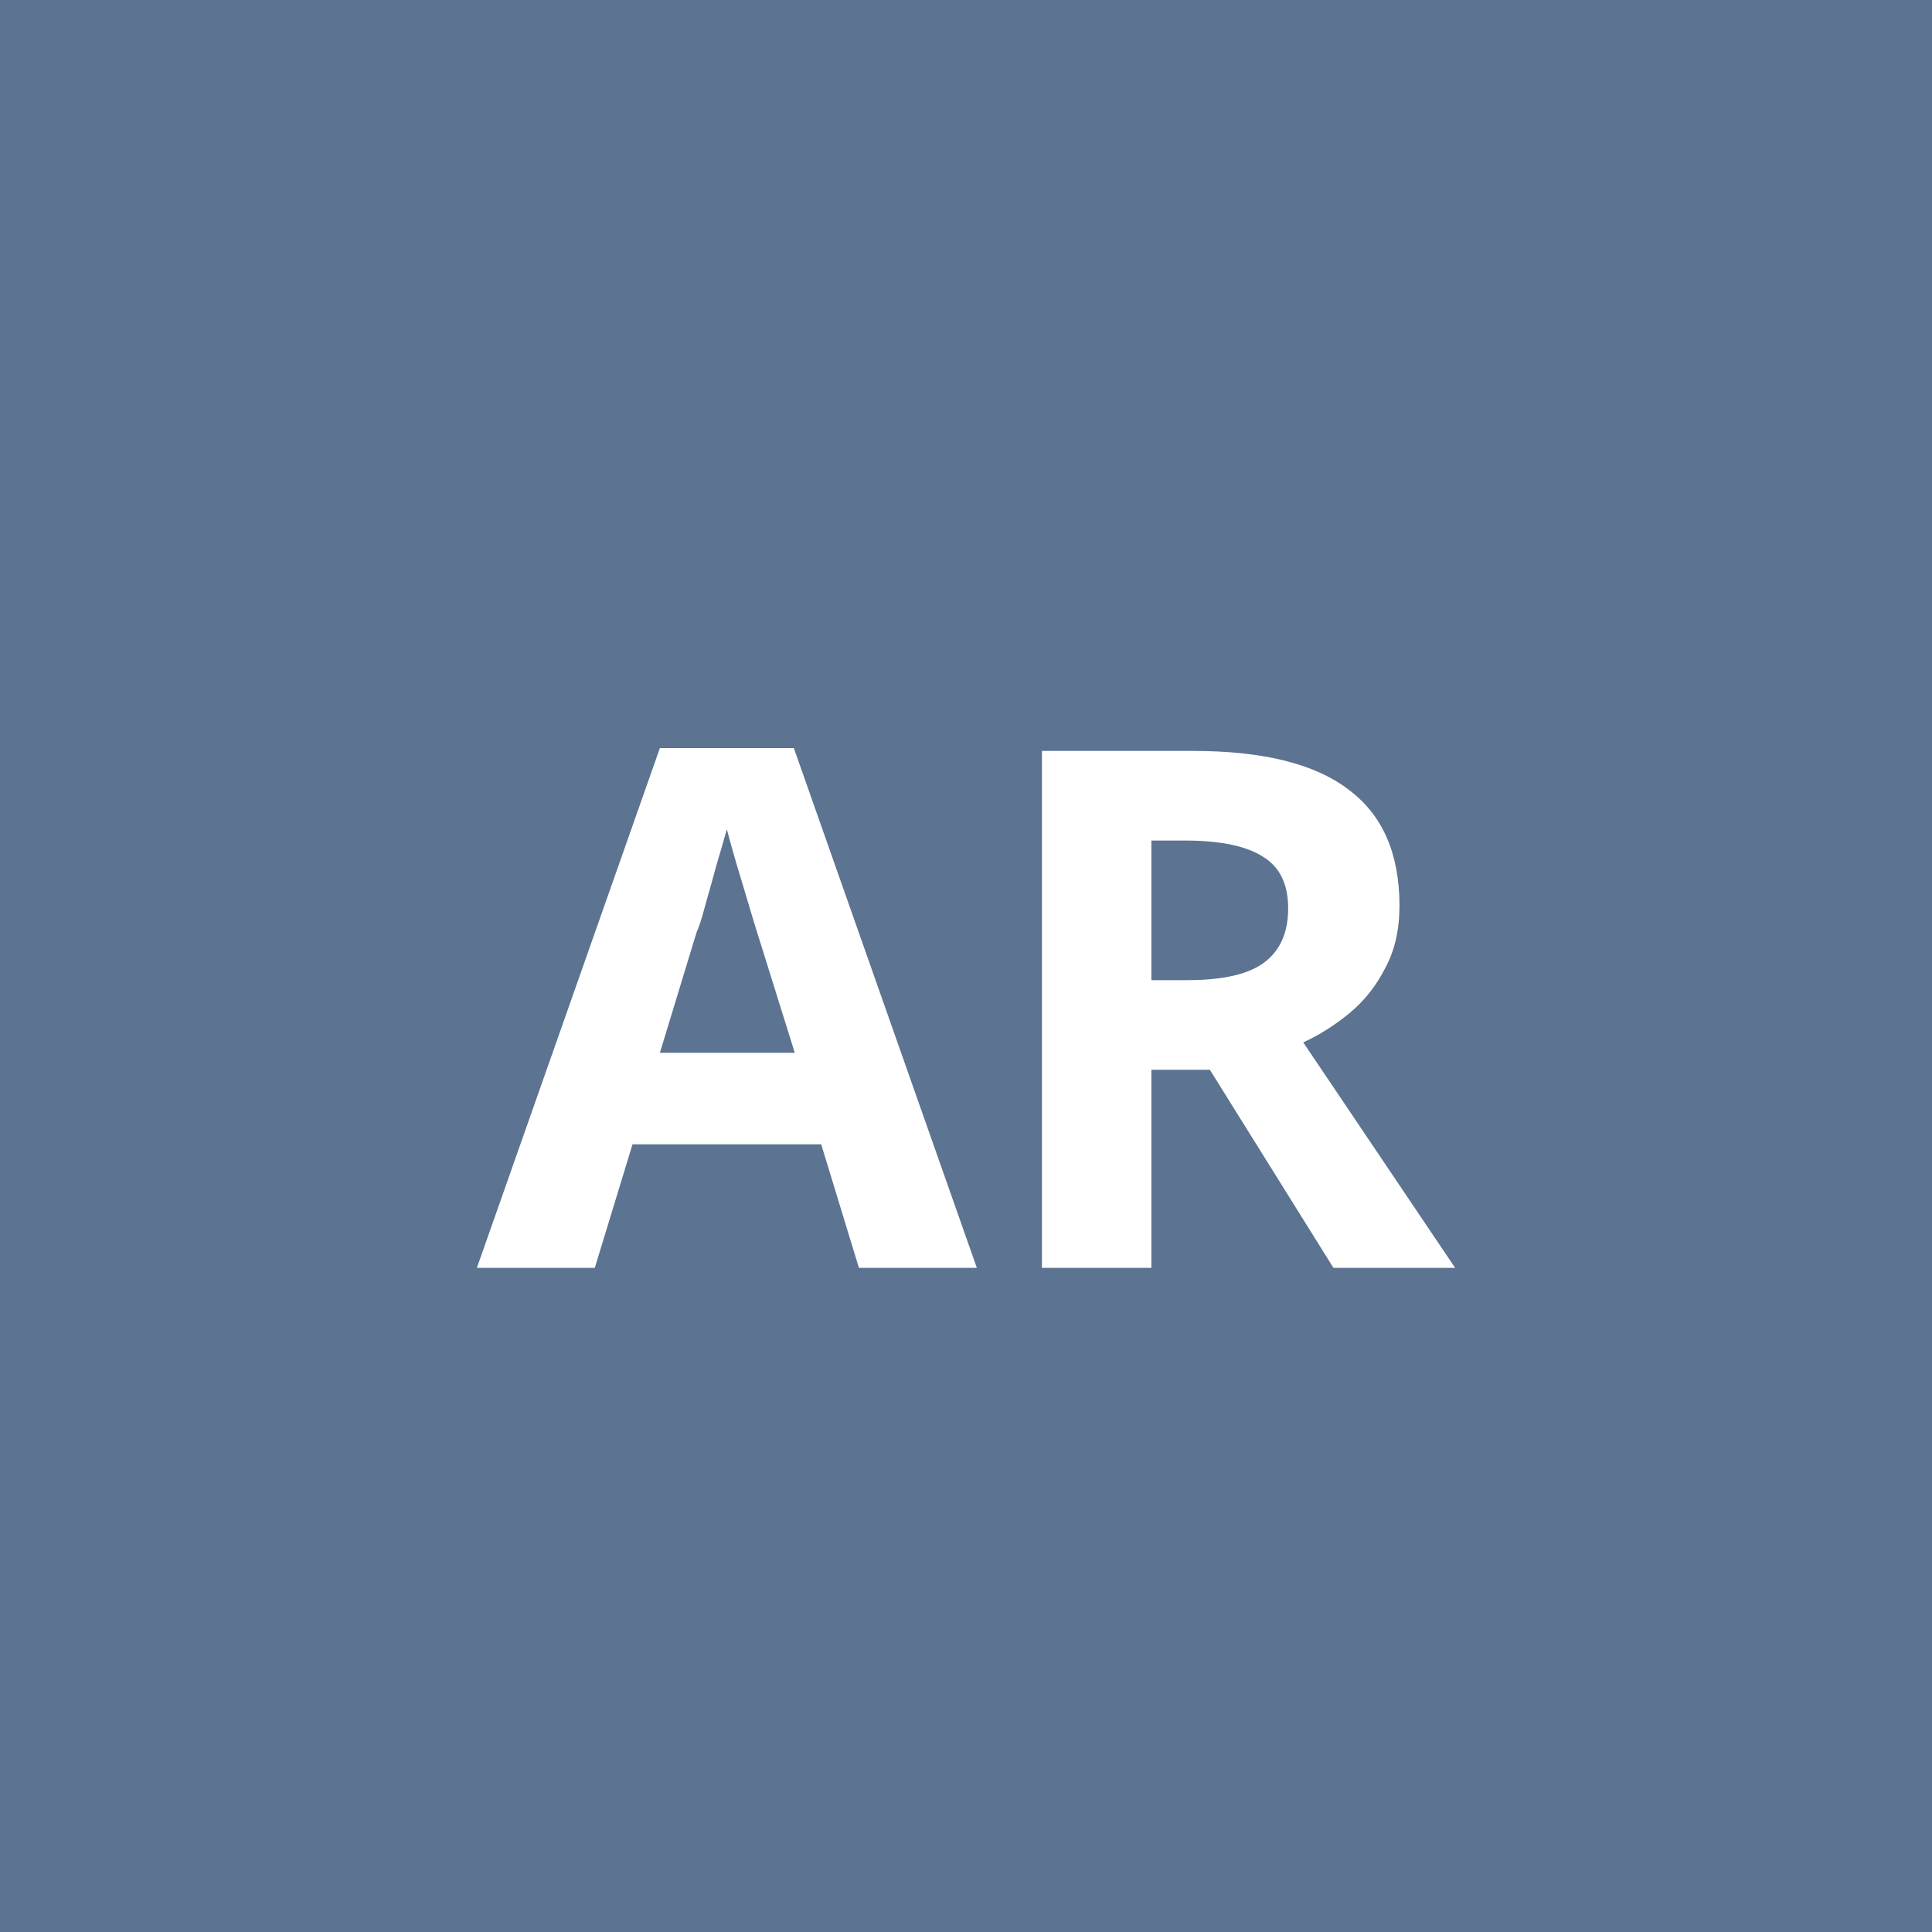
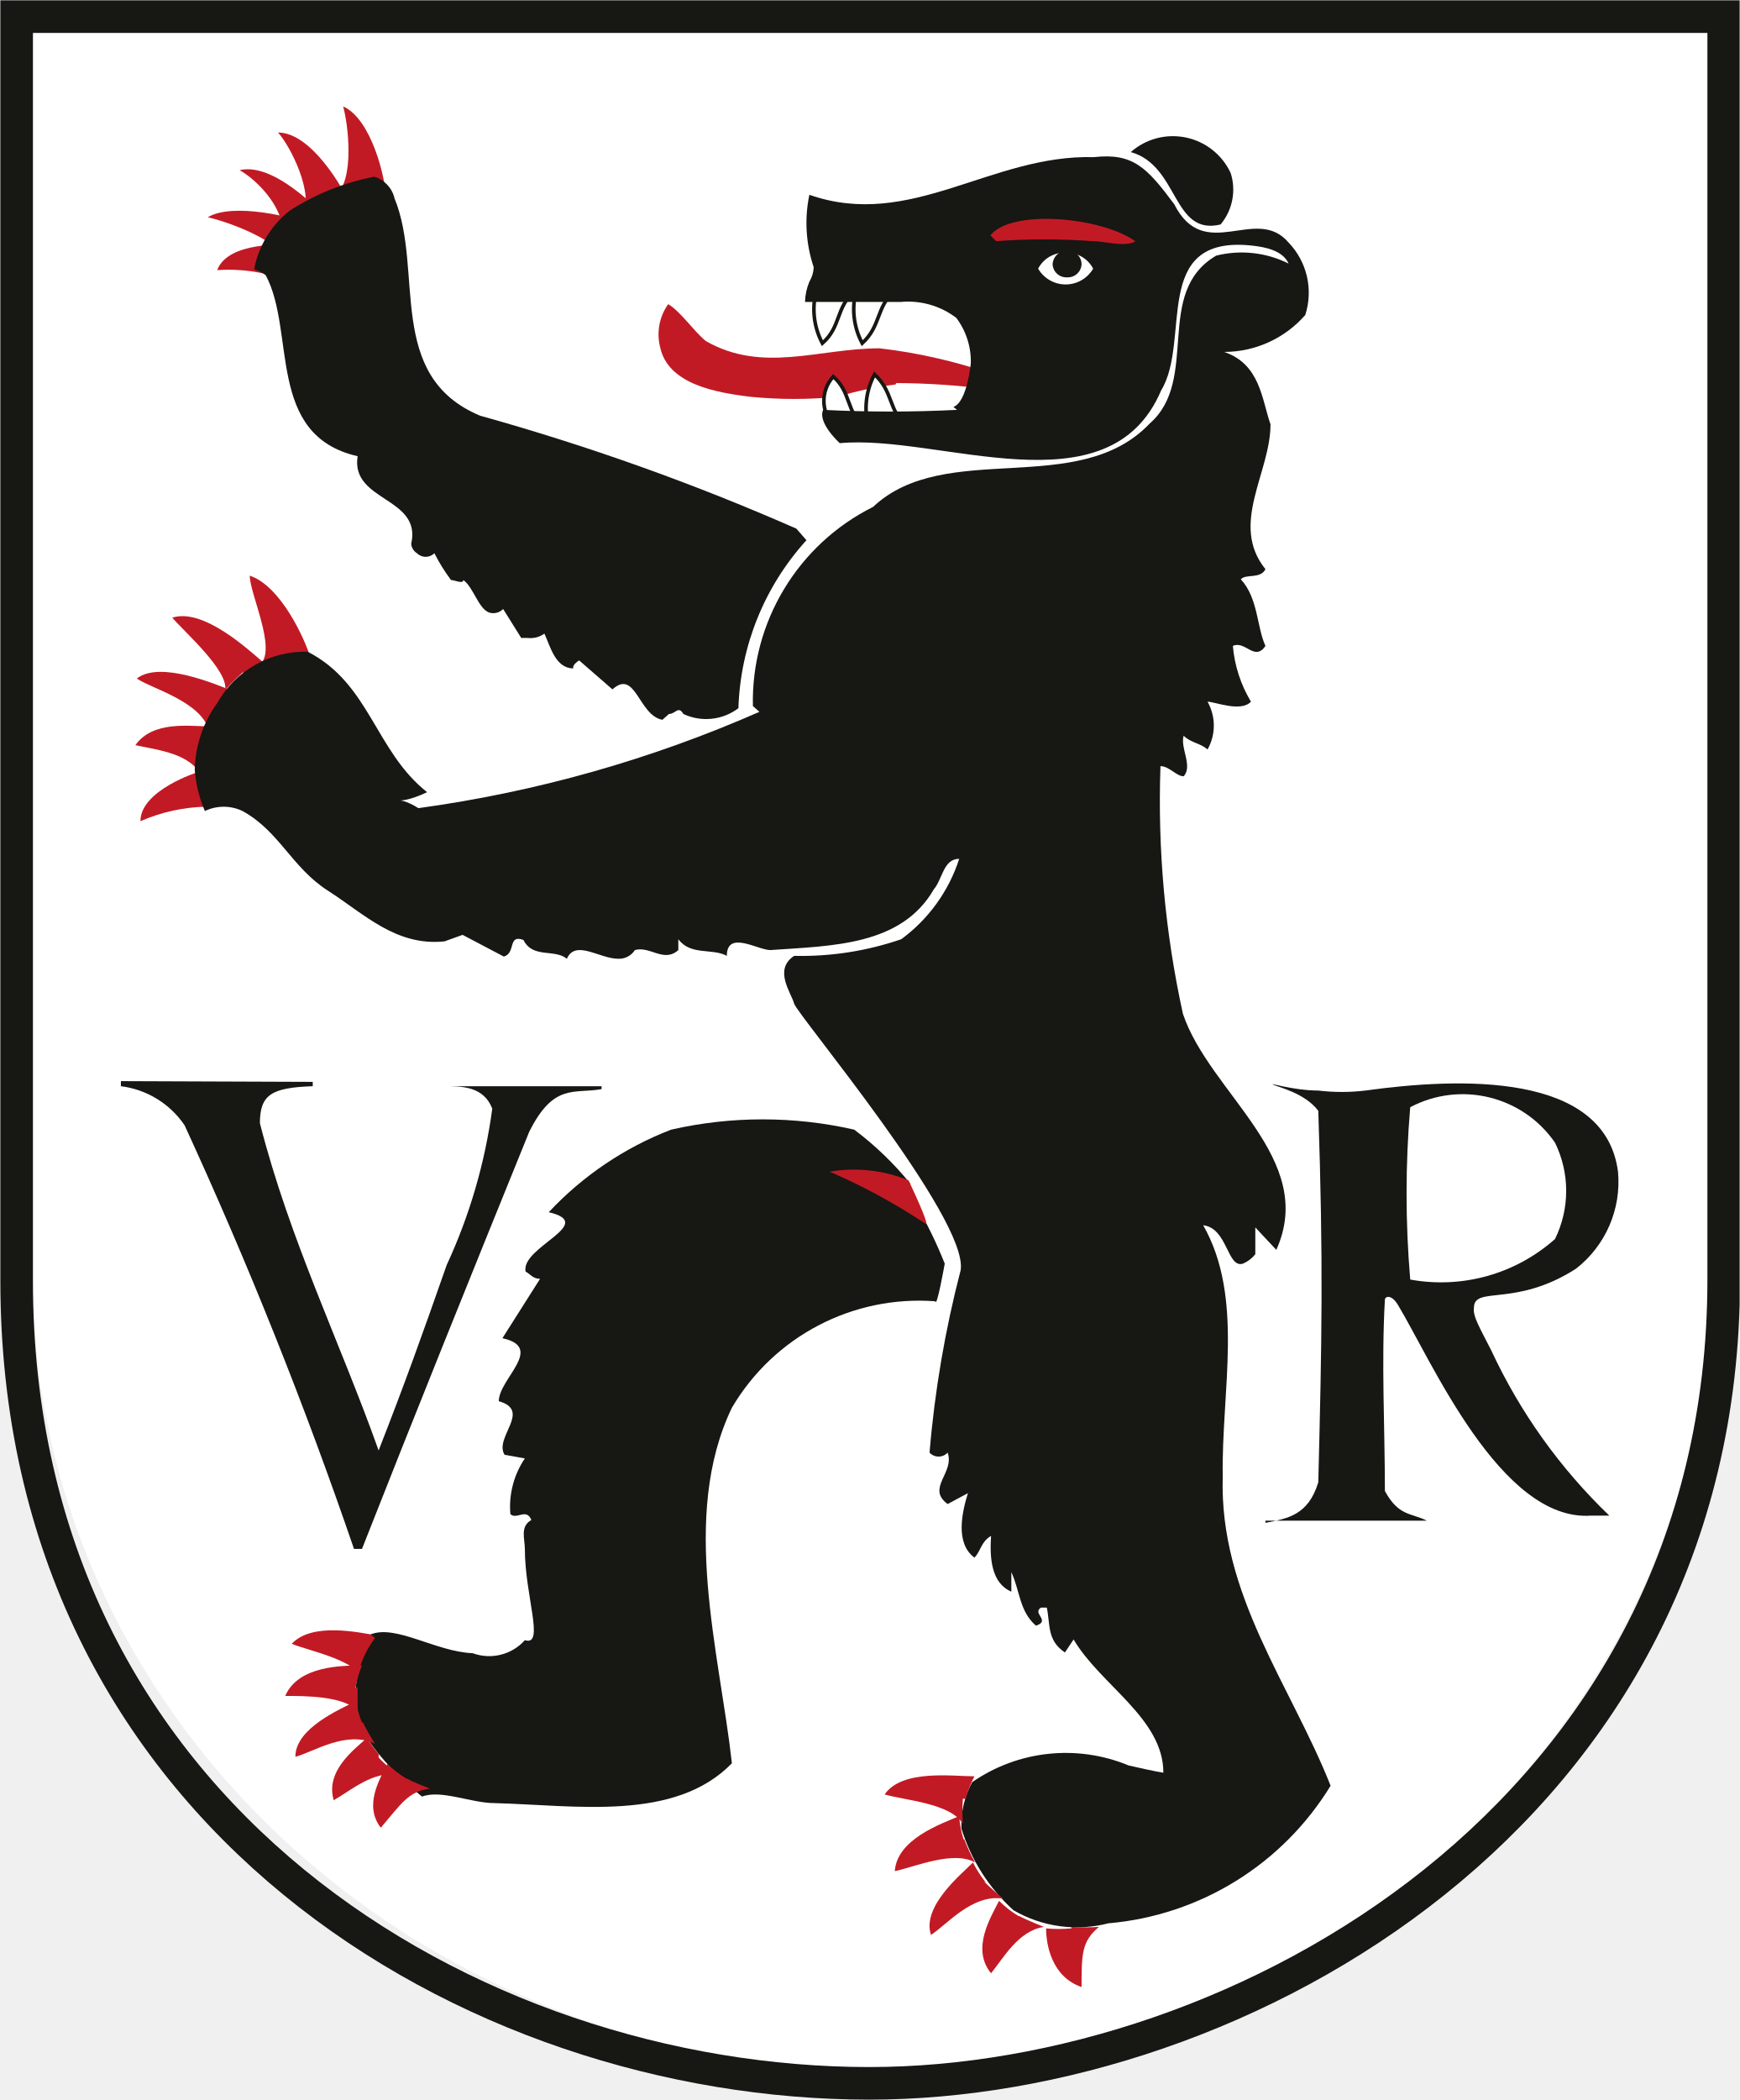
- <svg xmlns="http://www.w3.org/2000/svg" viewBox="0 0 32 32">
-   <rect width="32" height="32" fill="#5C7391" />
-   <text x="16" y="21" font-family="sans-serif" font-size="12" font-weight="700" fill="#fff" text-anchor="middle">AR</text>
+ <svg xmlns="http://www.w3.org/2000/svg" viewBox="0 0 24.03 29" preserveAspectRatio="xMinYMid">
+   <defs>
+     <style>.cls-1,.cls-4,.cls-8,.cls-9{fill:none;}.cls-2{clip-path:url(#clip-path);}.cls-3{fill:#fff;}.cls-4{stroke:#fff;stroke-width:0.02px;}.cls-4,.cls-8{stroke-miterlimit:11.47;}.cls-5{fill:#faf214;}.cls-6{fill:#c21a24;}.cls-7{fill:#171714;}.cls-8,.cls-9{stroke:#171714;}.cls-8{stroke-width:0.05px;}.cls-9{stroke-miterlimit:3.86;stroke-width:0.45px;}</style>
+     <clipPath id="clip-path">
+       <rect class="cls-1" width="24.03" height="29" />
+     </clipPath>
+   </defs>
+   <g>
+     <g>
+       <g class="cls-2">
+         <path class="cls-3" d="M5.85,23.52a22.19,22.19,0,0,1,3.08.15.62.62,0,0,1,.32.83l0,0a.63.63,0,0,0-.45-.75,18.71,18.71,0,0,0-3-.19.53.53,0,0,1-.35-.5.73.73,0,0,0,.47.44" />
+         <path class="cls-4" d="M5.85,23.52a22.19,22.19,0,0,1,3.08.15.62.62,0,0,1,.32.83l0,0a.63.63,0,0,0-.45-.75,18.71,18.71,0,0,0-3-.19.53.53,0,0,1-.35-.5A.73.73,0,0,0,5.85,23.52Z" />
+       </g>
+       <path class="cls-5" d="M4.79,25.9l-.25-.21Z" />
+       <g class="cls-2">
+         <path class="cls-3" d="M23.64.4.45.42v17.2c0,6,5.2,10.94,11.59,10.94s11.59-4.9,11.59-10.94Z" />
+         <path class="cls-6" d="M3.36,9.32a1.9,1.9,0,0,1,.28-.17c-.2-.17-.83-.76-1.26-.62.16.19.78.73.73,1a2.86,2.86,0,0,1,.25-.25" />
+         <path class="cls-6" d="M3,9.78a1.26,1.26,0,0,1,.21-.24c-.23-.09-1-.42-1.32-.17.2.14.88.31,1,.72A2.17,2.17,0,0,1,3,9.78" />
+         <path class="cls-6" d="M2.77,10.33a1.34,1.34,0,0,1,.1-.3c-.25,0-.76-.08-1,.26.26.06.7.1.88.37a2.39,2.39,0,0,1,0-.33" />
+         <path class="cls-6" d="M3.95,9.09a1.8,1.8,0,0,1,.34,0c-.07-.25-.41-1-.84-1.14,0,.25.37,1,.15,1.22l.35-.09" />
+         <path class="cls-6" d="M2.74,10.66s-.8.25-.8.68a2.39,2.39,0,0,1,.92-.2Z" />
+         <path class="cls-6" d="M5.08,22.87a1.4,1.4,0,0,1,.15-.28c-.28-.05-.92-.19-1.2.11.24.1.85.21,1,.49a2.61,2.61,0,0,1,.08-.32" />
+         <path class="cls-7" d="M17,2.39a.75.75,0,0,1-.14.71c-.67.16-.57-.81-1.24-1A.88.88,0,0,1,17,2.39" />
+         <path class="cls-6" d="M4.51,2.83a1.51,1.51,0,0,1,.33,0c-.1-.23-.54-1-1-1C4,2,4.36,2.69,4.17,3a2.77,2.77,0,0,1,.34-.12" />
+         <path class="cls-6" d="M4.16,3.1a1.94,1.94,0,0,1,.29-.16c-.18-.16-.71-.69-1.14-.59.25.14.68.57.59,1a2.85,2.85,0,0,1,.26-.23" />
+         <path class="cls-6" d="M4.11,3.36a1.22,1.22,0,0,1,.2-.25C4.08,3,3.22,2.79,2.87,3c.27.06,1,.32,1.1.62,0,0,.09-.22.14-.31" />
+         <path class="cls-6" d="M5,2.68a1.59,1.59,0,0,1,.33.05c0-.26-.2-1.09-.59-1.26.07.25.16,1-.1,1.23a2.42,2.42,0,0,1,.36,0" />
+         <path class="cls-6" d="M4,3.38c-.06,0-.85-.05-1,.35a2.28,2.28,0,0,1,.93.13Z" />
+         <path class="cls-7" d="M4,2.91a3.34,3.34,0,0,1,1.17-.47.41.41,0,0,1,.28.3c.41,1-.13,2.45,1.18,3A32.7,32.7,0,0,1,11,7.3l.14.16a3.62,3.62,0,0,0-.94,2.32.74.74,0,0,1-.76.08c-.07-.12-.11,0-.2,0l-.09.08c-.33-.06-.37-.71-.69-.42L8,9.12s-.1.06-.08.11c-.25,0-.32-.31-.4-.48a.33.33,0,0,1-.23.06l-.09,0-.25-.4a.19.19,0,0,1-.19.05c-.15-.05-.22-.35-.36-.45,0,.06-.12,0-.17,0A2.54,2.54,0,0,1,6,7.64a.17.17,0,0,1-.24,0,.17.17,0,0,1-.08-.13c.15-.65-.84-.58-.74-1.21-1.27-.29-.85-1.72-1.27-2.5a.46.46,0,0,0-.16-.08A1.35,1.35,0,0,1,4,2.91" />
+         <path class="cls-7" d="M1.67,14.93V15a1.25,1.25,0,0,1,.88.54,62.29,62.29,0,0,1,2.34,5.85H5c.72-1.83,1.51-3.79,2.31-5.76.34-.68.62-.52,1-.59V15H6.13V15c.25,0,.55,0,.67.31a7.52,7.52,0,0,1-.63,2.16c-.35,1-.58,1.64-.94,2.56C4.7,18.54,4,17.12,3.59,15.51c0-.4.17-.49.73-.51v-.06Z" />
+         <path class="cls-7" d="M19.71,21V21c-.22-.11-.39-.06-.58-.41,0-.89-.05-1.77,0-2.64,0-.05.09-.08.18.07.46.76,1.42,3,2.67,2.91h.25a7.61,7.61,0,0,1-1.63-2.28c-.14-.28-.26-.47-.24-.59,0-.31.57,0,1.41-.54a1.52,1.52,0,0,0,.58-1.34c-.18-1.38-2.19-1.3-3.49-1.12a2.74,2.74,0,0,1-.65,0c-.35,0-.71-.12-.62-.08s.44.12.62.36c.07,2.09.05,3.15,0,5.13-.14.46-.43.5-.73.56V21Z" />
+         <path class="cls-3" d="M21.48,15.78a1.51,1.51,0,0,1,0,1.33,2.37,2.37,0,0,1-2,.56,14,14,0,0,1,0-2.38,1.55,1.55,0,0,1,2,.49" />
+         <path class="cls-7" d="M5.12,22.57c.35-.14.9.24,1.41.26a.66.66,0,0,0,.72-.18c.28.09,0-.61,0-1.26,0-.14-.07-.31.09-.4-.07-.17-.2,0-.29-.08a1.19,1.19,0,0,1,.2-.77l-.28-.05c-.15-.24.38-.61-.08-.74,0-.31.64-.74.05-.87l.52-.82c-.1,0-.14-.07-.2-.1-.07-.34,1-.66.32-.82a4.56,4.56,0,0,1,1.69-1.14,5.7,5.7,0,0,1,2.53,0,4.41,4.41,0,0,1,.77.74c0,.21.23.48.48,1.11,0,0-.11.62-.13.52a3,3,0,0,0-2.81,1.47c-.72,1.5-.17,3.38,0,4.91-.79.81-2.15.58-3.28.55-.32,0-.74-.19-1-.09,0,0-.85-.67-.91-1.19a1.36,1.36,0,0,1,.26-1" />
+         <path class="cls-6" d="M12.77,16.89a8.37,8.37,0,0,0-1.31-.71,2,2,0,0,1,1.09.12s.34.71.22.59" />
+         <path class="cls-3" d="M11.28,4a1,1,0,0,0,.08.74c.26-.23.18-.48.44-.72Z" />
+         <path class="cls-8" d="M11.28,4a1,1,0,0,0,.08.74c.26-.23.18-.48.44-.72Z" />
+         <path class="cls-6" d="M12.38,5.29a10.12,10.12,0,0,1,1.31.09V5.16a7.32,7.32,0,0,0-1.54-.35c-.84,0-1.61.35-2.4-.1-.18-.15-.34-.4-.52-.51a.72.72,0,0,0-.11.6c.11.5.75.62,1.25.68a6.18,6.18,0,0,0,1.2,0,4.54,4.54,0,0,1,.8-.17" />
+         <path class="cls-3" d="M11.83,4a1,1,0,0,0,.08.74c.26-.24.19-.49.44-.72Z" />
+         <path class="cls-8" d="M11.83,4a1,1,0,0,0,.08.74c.26-.24.19-.49.44-.72Z" />
+         <path class="cls-3" d="M11.56,5.92a.5.5,0,0,1-.05-.72c.25.22.17.47.44.73Z" />
+         <path class="cls-8" d="M11.56,5.92a.5.5,0,0,1-.05-.72c.25.22.17.47.44.73Z" />
+         <path class="cls-3" d="M12,5.91a1,1,0,0,1,.08-.74c.26.24.19.49.44.72Z" />
+         <path class="cls-8" d="M12,5.91a1,1,0,0,1,.08-.74c.26.24.19.49.44.72Z" />
+         <path class="cls-7" d="M13.17,5.62c.19-.07.24-.6.24-.6a1,1,0,0,0-.2-.63,1.1,1.1,0,0,0-.77-.22H11.12a.77.77,0,0,1,.06-.28.42.42,0,0,0,.06-.2,1.91,1.91,0,0,1-.06-1c1.4.49,2.51-.56,3.93-.52.54-.06.73.14,1.11.65.42.83,1.13,0,1.58.53a1,1,0,0,1,.23,1,1.49,1.49,0,0,1-1.12.51c.5.17.52.66.64,1,0,.67-.57,1.38-.07,2-.07.14-.27.06-.34.14.24.26.22.66.34.92-.15.22-.28-.08-.45,0a1.79,1.79,0,0,0,.25.77c-.14.15-.5,0-.6,0a.67.67,0,0,1,0,.66c-.1-.09-.23-.09-.33-.19-.05.17.13.42,0,.56-.1,0-.2-.14-.32-.14A13.7,13.7,0,0,0,16.34,14c.37,1.1,1.86,2,1.29,3.26l-.29-.31,0,.37a.43.43,0,0,1-.17.13c-.22.07-.21-.49-.55-.53.57,1,.25,2.29.27,3.47-.05,1.63.94,2.88,1.49,4.27a4,4,0,0,1-3.07,1.9A1.74,1.74,0,0,1,14,26.38a2.52,2.52,0,0,1-.72-1.13,1.23,1.23,0,0,1,.15-.64,2.27,2.27,0,0,1,2.16-.23c.39.09.48.1.48.1,0-.75-.87-1.21-1.24-1.84l-.12.18c-.25-.17-.2-.38-.25-.62h-.08c-.13.08.14.18-.07.25-.23-.2-.22-.48-.34-.74l0,.27c-.28-.12-.3-.47-.28-.77-.14.08-.14.21-.23.3-.27-.2-.17-.63-.09-.89l-.28.15c-.3-.22.1-.43,0-.71a.17.17,0,0,1-.25,0,14.92,14.92,0,0,1,.43-2.52c.11-.71-2.26-3.53-2.3-3.68s-.29-.47,0-.66a4.25,4.25,0,0,0,1.48-.23,2.23,2.23,0,0,0,.8-1.11c-.22,0-.23.28-.35.42-.45.78-1.4.78-2.26.84-.17,0-.6-.28-.6.08-.2-.11-.5,0-.67-.23v.15c-.2.18-.39-.06-.6,0a.26.26,0,0,1-.23.12c-.26,0-.59-.27-.71,0-.17-.14-.47,0-.6-.26-.22-.08-.1.18-.27.23l-.57-.3L6.14,13c-.67.07-1.11-.38-1.61-.7s-.67-.82-1.18-1.1a.6.6,0,0,0-.52,0,1.77,1.77,0,0,1-.14-.57A1.62,1.62,0,0,1,3,9.71,1.39,1.39,0,0,1,4.25,9c.86.44.93,1.37,1.65,1.94-.49.23-.47,0-.12.22a17.65,17.65,0,0,0,4.71-1.33l-.09-.08A3,3,0,0,1,12.06,7c1-.94,2.83-.11,3.82-1.15.7-.61.05-1.81.92-2.32a1.45,1.45,0,0,1,1,.11c-.08-.18-.32-.23-.52-.25-1.39-.14-.82,1.31-1.24,2-.72,1.7-3.07.6-4.44.73,0,0-.31-.28-.23-.46a18.43,18.43,0,0,0,1.85,0" />
+         <path class="cls-6" d="M15.69,3.33c-.15.09-.42,0-.6,0a9.08,9.08,0,0,0-1.33,0l-.08-.08c.3-.37,1.54-.25,2,.08" />
+         <path class="cls-3" d="M14.34,3.71a.41.41,0,0,1,.38-.22.41.41,0,0,1,.38.22.44.44,0,0,1-.76,0" />
+         <path class="cls-7" d="M14.74,3.83a.19.19,0,0,0,.2-.18.19.19,0,0,0-.2-.19.2.2,0,0,0-.2.19.19.19,0,0,0,.2.18" />
+         <path class="cls-6" d="M4.91,23.31A1.48,1.48,0,0,1,5,23c-.27,0-.88,0-1.06.42.27,0,.82,0,1,.21,0,0,0-.24,0-.33" />
+         <path class="cls-6" d="M5,23.79a1.29,1.29,0,0,1-.08-.3c-.21.11-.84.37-.84.77.24-.06.7-.37,1.1-.18a3,3,0,0,1-.17-.3" />
+         <path class="cls-6" d="M5.23,24.22A1.42,1.42,0,0,1,5.07,24c-.18.16-.58.46-.46.86.23-.13.55-.41.88-.35,0,0-.19-.16-.26-.24" />
+         <path class="cls-6" d="M5.61,24.56a1.7,1.7,0,0,1-.26-.2c-.1.2-.33.57-.09.88.29-.34.38-.5.68-.54,0,0-.24-.09-.32-.14" />
+         <path class="cls-6" d="M14.07,26.46a1.41,1.41,0,0,1-.27-.21c-.11.22-.39.66-.11,1,.17-.21.38-.59.73-.64,0,0-.25-.1-.34-.15" />
+         <path class="cls-6" d="M14.8,26.63a1.86,1.86,0,0,1-.35,0c0,.23.08.67.49.81,0-.45,0-.63.24-.83a3.28,3.28,0,0,1-.38,0" />
+         <path class="cls-6" d="M13.31,25.4a1.33,1.33,0,0,1-.06-.32c-.26.11-.86.32-.89.76.28-.06.81-.29,1.11-.12a2.24,2.24,0,0,1-.15-.32" />
+         <path class="cls-6" d="M13.62,26a1.59,1.59,0,0,1-.18-.28c-.17.17-.71.61-.58,1,.22-.14.57-.57,1-.5a3.63,3.63,0,0,1-.27-.24" />
+         <path class="cls-6" d="M13.34,24.84a1.6,1.6,0,0,1,.12-.31c-.3,0-1-.1-1.24.25.26.08.92.12,1.08.41a2.66,2.66,0,0,1,0-.35" />
+         <path class="cls-9" d="M.23,17.67V.23H23.81V17.67c0,7.38-6.71,11.1-11.8,11.1C6.52,28.77.22,25.06.23,17.67Z" />
+       </g>
+     </g>
+   </g>
</svg>
